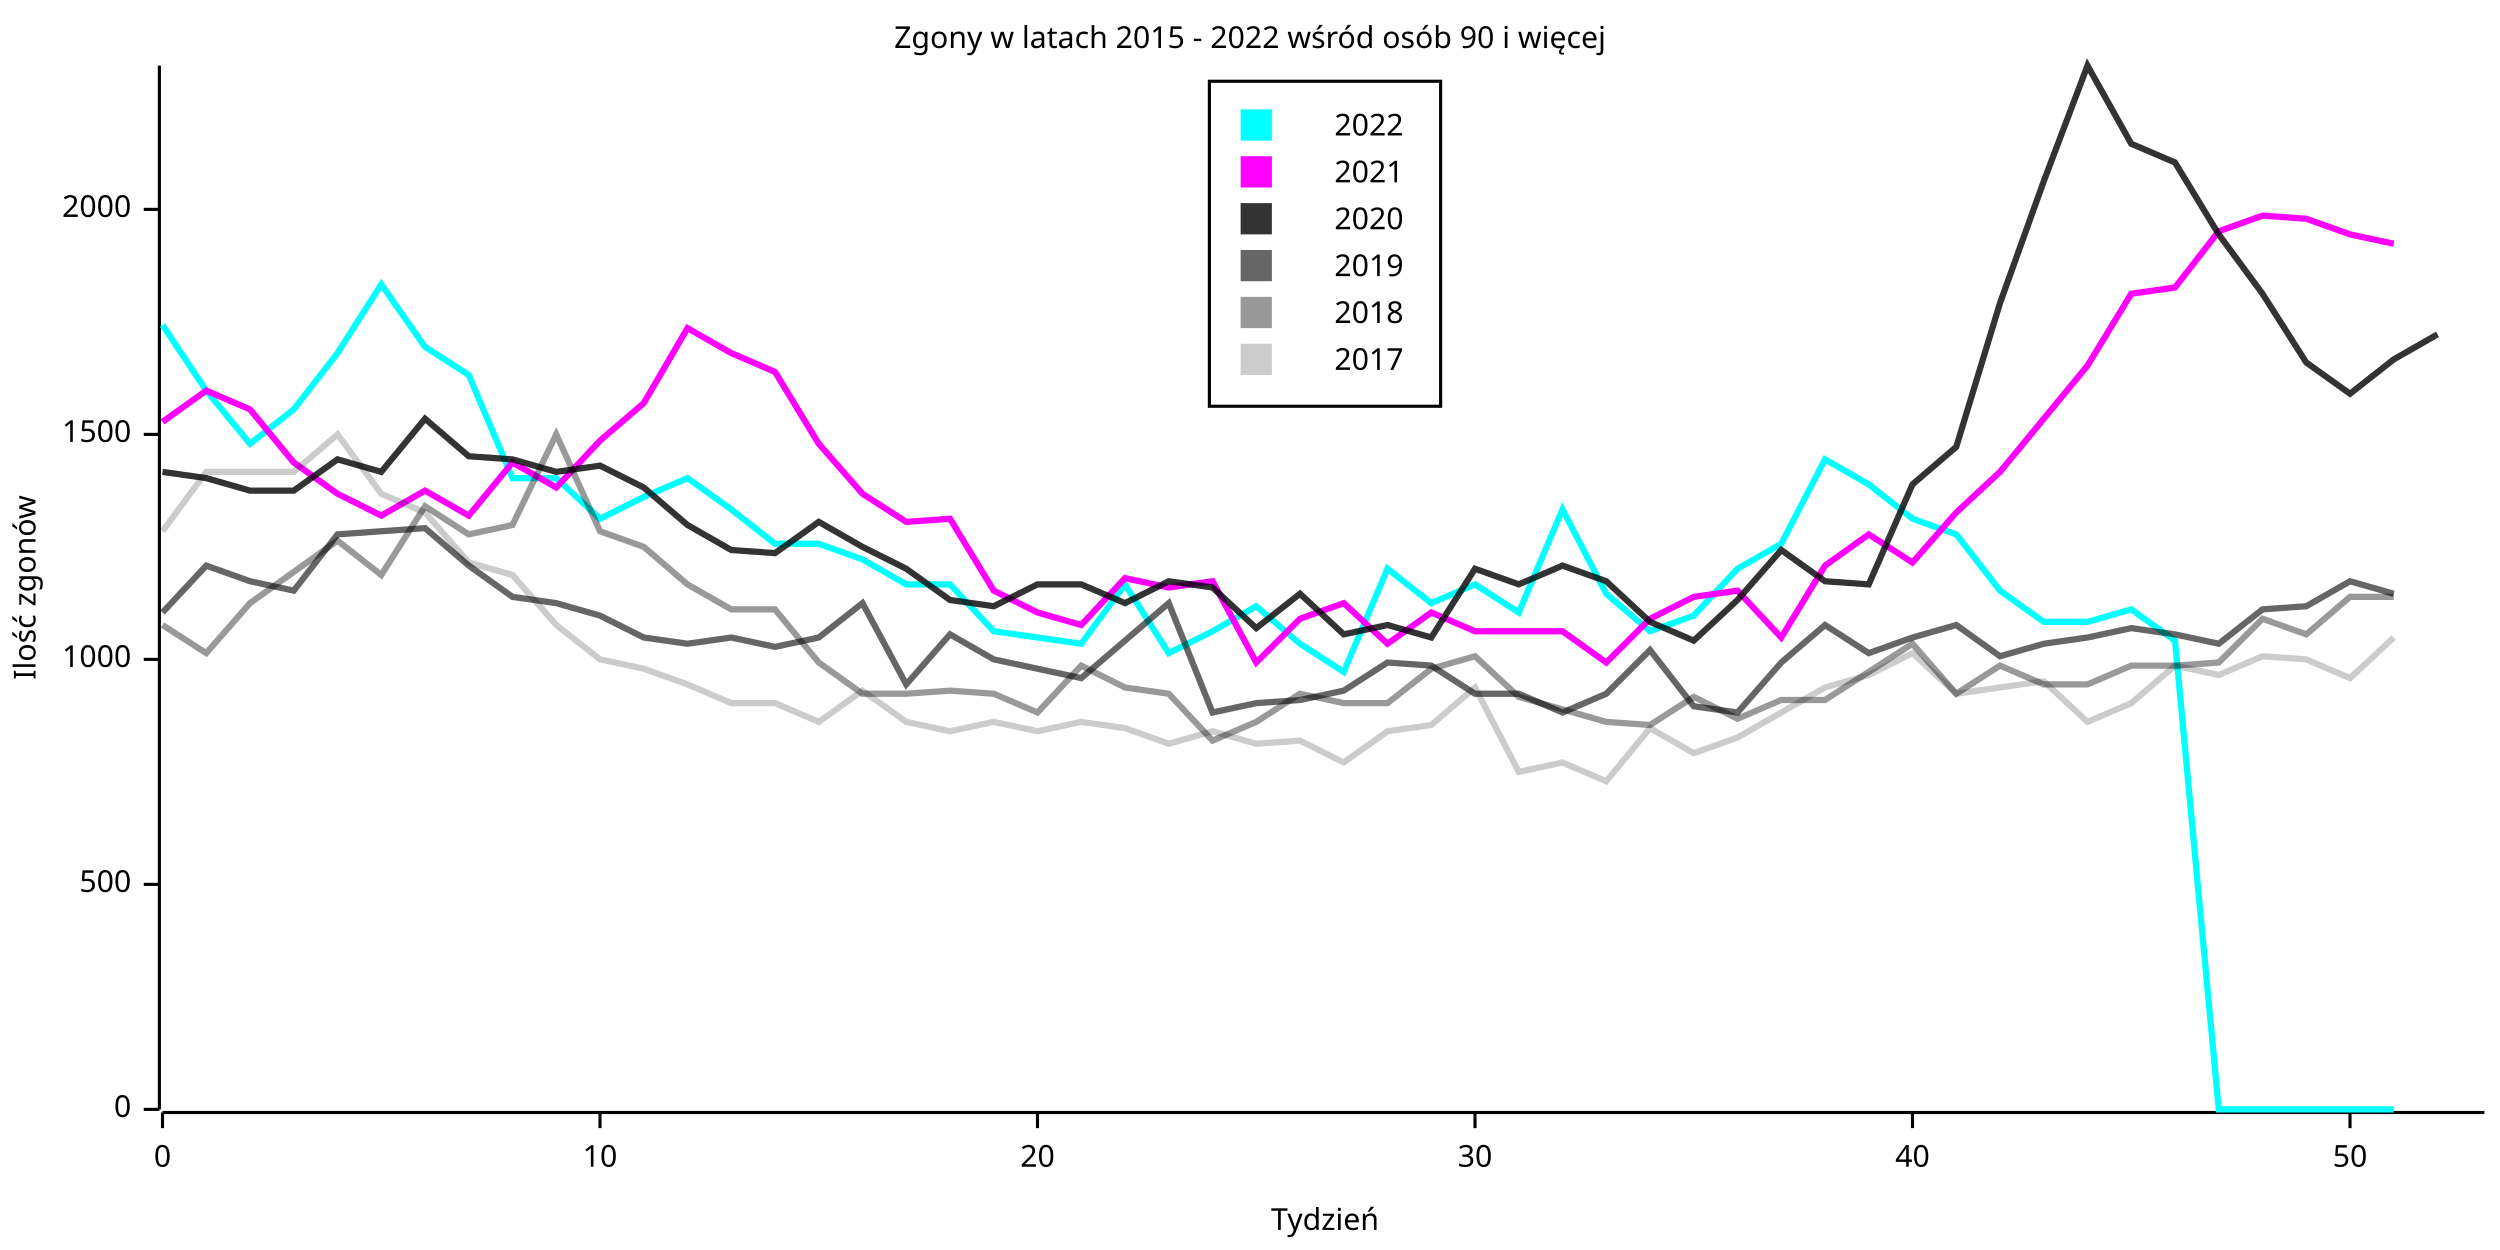
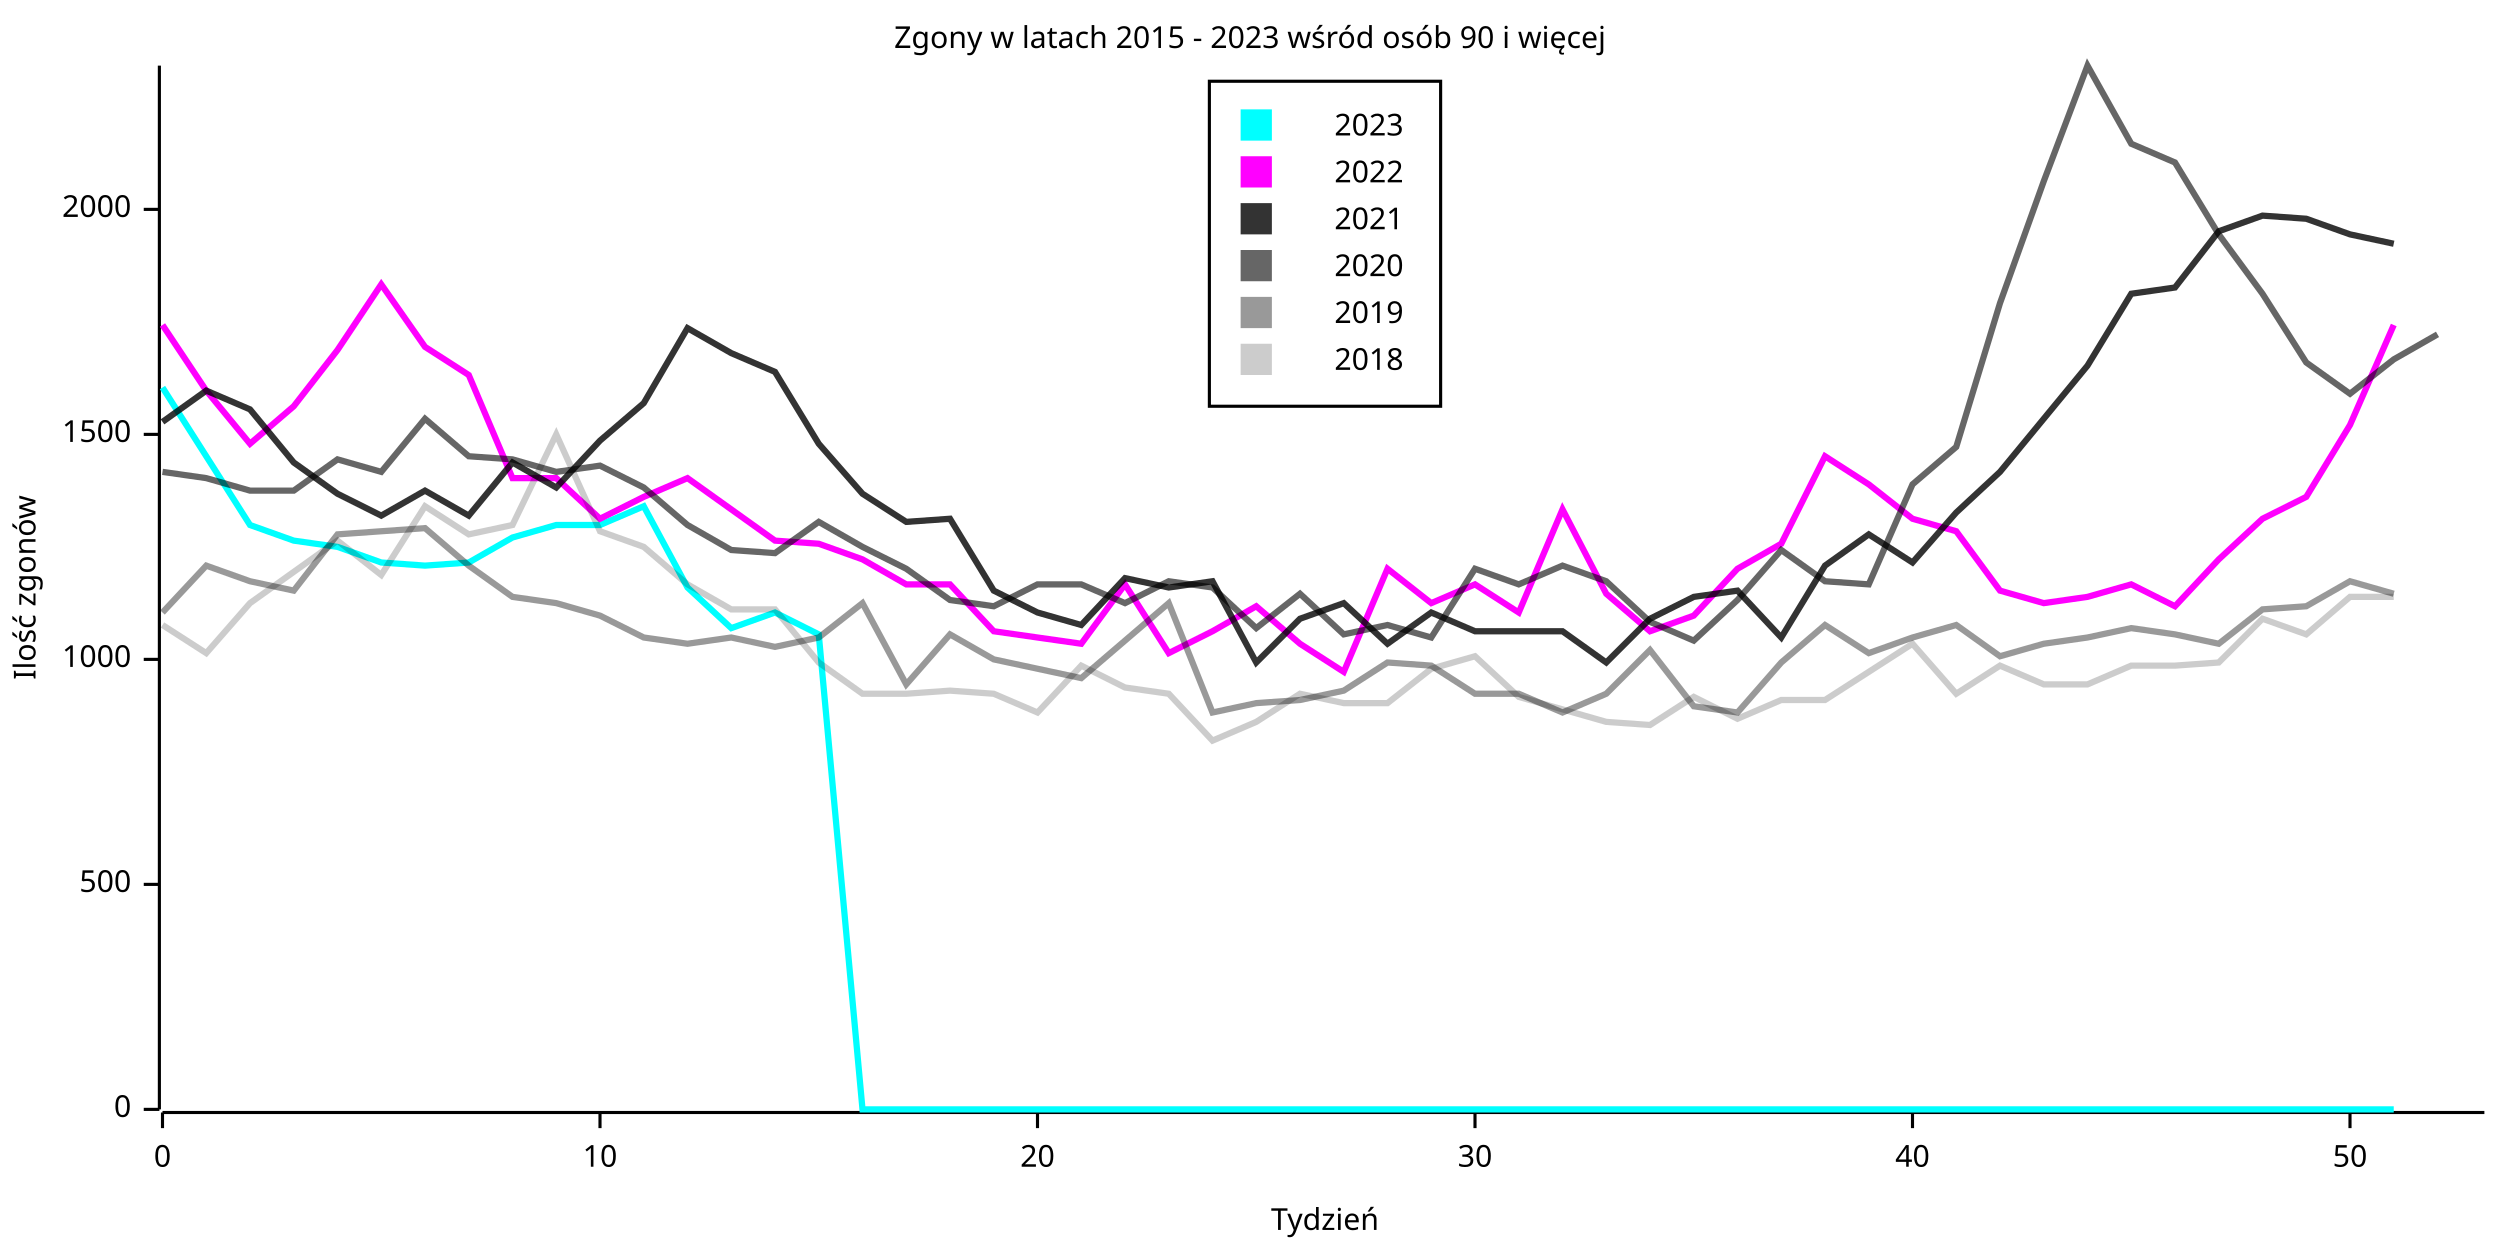
<svg xmlns="http://www.w3.org/2000/svg" width="800" height="400" viewBox="0 0 800 400">
  <rect x="0" y="0" width="800" height="400" opacity="1" fill="#FFFFFF" stroke="none" />
  <text x="400" y="8" dy="0.76em" text-anchor="middle" font-family="sans-serif" font-size="9.677" opacity="1" fill="#000000">
- Zgony w latach 2015 - 2022 wśród osób 90 i więcej
+ Zgony w latach 2015 - 2023 wśród osób 90 i więcej
</text>
  <text x="4" y="188" dy="0.76em" text-anchor="middle" font-family="sans-serif" font-size="9.677" opacity="1" fill="#000000" transform="rotate(270, 4, 188)">
Ilość zgonów
</text>
  <text x="424" y="396" dy="-0.5ex" text-anchor="middle" font-family="sans-serif" font-size="9.677" opacity="1" fill="#000000">
Tydzień
</text>
  <polyline fill="none" opacity="1" stroke="#000000" stroke-width="1" points="51,21 51,355 " />
  <text x="42" y="355" dy="0.5ex" text-anchor="end" font-family="sans-serif" font-size="9.677" opacity="1" fill="#000000">
0
</text>
  <polyline fill="none" opacity="1" stroke="#000000" stroke-width="1" points="46,355 51,355 " />
  <text x="42" y="283" dy="0.5ex" text-anchor="end" font-family="sans-serif" font-size="9.677" opacity="1" fill="#000000">
500
</text>
  <polyline fill="none" opacity="1" stroke="#000000" stroke-width="1" points="46,283 51,283 " />
  <text x="42" y="211" dy="0.5ex" text-anchor="end" font-family="sans-serif" font-size="9.677" opacity="1" fill="#000000">
1000
</text>
  <polyline fill="none" opacity="1" stroke="#000000" stroke-width="1" points="46,211 51,211 " />
  <text x="42" y="139" dy="0.5ex" text-anchor="end" font-family="sans-serif" font-size="9.677" opacity="1" fill="#000000">
1500
</text>
  <polyline fill="none" opacity="1" stroke="#000000" stroke-width="1" points="46,139 51,139 " />
  <text x="42" y="67" dy="0.5ex" text-anchor="end" font-family="sans-serif" font-size="9.677" opacity="1" fill="#000000">
2000
</text>
  <polyline fill="none" opacity="1" stroke="#000000" stroke-width="1" points="46,67 51,67 " />
  <polyline fill="none" opacity="1" stroke="#000000" stroke-width="1" points="52,356 795,356 " />
  <text x="52" y="366" dy="0.76em" text-anchor="middle" font-family="sans-serif" font-size="9.677" opacity="1" fill="#000000">
0
</text>
  <polyline fill="none" opacity="1" stroke="#000000" stroke-width="1" points="52,356 52,361 " />
  <text x="192" y="366" dy="0.76em" text-anchor="middle" font-family="sans-serif" font-size="9.677" opacity="1" fill="#000000">
10
</text>
  <polyline fill="none" opacity="1" stroke="#000000" stroke-width="1" points="192,356 192,361 " />
  <text x="332" y="366" dy="0.76em" text-anchor="middle" font-family="sans-serif" font-size="9.677" opacity="1" fill="#000000">
20
</text>
  <polyline fill="none" opacity="1" stroke="#000000" stroke-width="1" points="332,356 332,361 " />
  <text x="472" y="366" dy="0.76em" text-anchor="middle" font-family="sans-serif" font-size="9.677" opacity="1" fill="#000000">
30
</text>
  <polyline fill="none" opacity="1" stroke="#000000" stroke-width="1" points="472,356 472,361 " />
  <text x="612" y="366" dy="0.76em" text-anchor="middle" font-family="sans-serif" font-size="9.677" opacity="1" fill="#000000">
40
</text>
  <polyline fill="none" opacity="1" stroke="#000000" stroke-width="1" points="612,356 612,361 " />
  <text x="752" y="366" dy="0.76em" text-anchor="middle" font-family="sans-serif" font-size="9.677" opacity="1" fill="#000000">
50
</text>
  <polyline fill="none" opacity="1" stroke="#000000" stroke-width="1" points="752,356 752,361 " />
-   <polyline fill="none" opacity="1" stroke="#00FFFF" stroke-width="2" points="52,104 66,125 80,142 94,131 108,113 122,91 136,111 150,120 164,153 178,153 192,166 206,159 220,153 234,163 248,174 262,174 276,179 290,187 304,187 318,202 332,204 346,206 360,187 374,209 388,202 402,194 416,206 430,215 444,182 458,193 472,187 486,196 500,163 514,190 528,202 542,197 556,182 570,174 584,147 598,155 612,166 626,171 640,189 654,199 668,199 682,195 696,205 710,355 724,355 738,355 752,355 766,355 " />
-   <polyline fill="none" opacity="1" stroke="#FF00FF" stroke-width="2" points="52,135 66,125 80,131 94,148 108,158 122,165 136,157 150,165 164,148 178,156 192,141 206,129 220,105 234,113 248,119 262,142 276,158 290,167 304,166 318,189 332,196 346,200 360,185 374,188 388,186 402,212 416,198 430,193 444,206 458,196 472,202 486,202 500,202 514,212 528,198 542,191 556,189 570,204 584,181 598,171 612,180 626,164 640,151 654,134 668,117 682,94 696,92 710,74 724,69 738,70 752,75 766,78 " />
-   <polyline fill="none" opacity="0.8" stroke="#000000" stroke-width="2" points="52,151 66,153 80,157 94,157 108,147 122,151 136,134 150,146 164,147 178,151 192,149 206,156 220,168 234,176 248,177 262,167 276,175 290,182 304,192 318,194 332,187 346,187 360,193 374,186 388,188 402,201 416,190 430,203 444,200 458,204 472,182 486,187 500,181 514,186 528,199 542,205 556,192 570,176 584,186 598,187 612,155 626,143 640,97 654,58 668,21 682,46 696,52 710,75 724,94 738,116 752,126 766,115 780,107 " />
-   <polyline fill="none" opacity="0.6" stroke="#000000" stroke-width="2" points="52,196 66,181 80,186 94,189 108,171 122,170 136,169 150,181 164,191 178,193 192,197 206,204 220,206 234,204 248,207 262,204 276,193 290,219 304,203 318,211 332,214 346,217 360,205 374,193 388,228 402,225 416,224 430,221 444,212 458,213 472,222 486,222 500,228 514,222 528,208 542,226 556,228 570,212 584,200 598,209 612,204 626,200 640,210 654,206 668,204 682,201 696,203 710,206 724,195 738,194 752,186 766,190 " />
-   <polyline fill="none" opacity="0.4" stroke="#000000" stroke-width="2" points="52,200 66,209 80,193 94,183 108,173 122,184 136,162 150,171 164,168 178,139 192,170 206,175 220,187 234,195 248,195 262,212 276,222 290,222 304,221 318,222 332,228 346,213 360,220 374,222 388,237 402,231 416,222 430,225 444,225 458,214 472,210 486,223 500,227 514,231 528,232 542,223 556,230 570,224 584,224 598,215 612,206 626,222 640,213 654,219 668,219 682,213 696,213 710,212 724,198 738,203 752,191 766,191 " />
-   <polyline fill="none" opacity="0.2" stroke="#000000" stroke-width="2" points="52,170 66,151 80,151 94,151 108,139 122,158 136,164 150,180 164,184 178,200 192,211 206,214 220,219 234,225 248,225 262,231 276,221 290,231 304,234 318,231 332,234 346,231 360,233 374,238 388,234 402,238 416,237 430,244 444,234 458,232 472,220 486,247 500,244 514,250 528,233 542,241 556,236 570,228 584,220 598,216 612,209 626,222 640,220 654,218 668,231 682,225 696,213 710,216 724,210 738,211 752,217 766,204 " />
+   <polyline fill="none" opacity="1" stroke="#00FFFF" stroke-width="2" points="52,124 66,146 80,168 94,173 108,175 122,180 136,181 150,180 164,172 178,168 192,168 206,162 220,188 234,201 248,196 262,203 276,355 290,355 304,355 318,355 332,355 346,355 360,355 374,355 388,355 402,355 416,355 430,355 444,355 458,355 472,355 486,355 500,355 514,355 528,355 542,355 556,355 570,355 584,355 598,355 612,355 626,355 640,355 654,355 668,355 682,355 696,355 710,355 724,355 738,355 752,355 766,355 " />
+   <polyline fill="none" opacity="1" stroke="#FF00FF" stroke-width="2" points="52,104 66,125 80,142 94,130 108,112 122,91 136,111 150,120 164,153 178,153 192,166 206,159 220,153 234,163 248,173 262,174 276,179 290,187 304,187 318,202 332,204 346,206 360,187 374,209 388,202 402,194 416,206 430,215 444,182 458,193 472,187 486,196 500,163 514,190 528,202 542,197 556,182 570,174 584,146 598,155 612,166 626,170 640,189 654,193 668,191 682,187 696,194 710,179 724,166 738,159 752,136 766,104 " />
+   <polyline fill="none" opacity="0.8" stroke="#000000" stroke-width="2" points="52,135 66,125 80,131 94,148 108,158 122,165 136,157 150,165 164,148 178,156 192,141 206,129 220,105 234,113 248,119 262,142 276,158 290,167 304,166 318,189 332,196 346,200 360,185 374,188 388,186 402,212 416,198 430,193 444,206 458,196 472,202 486,202 500,202 514,212 528,198 542,191 556,189 570,204 584,181 598,171 612,180 626,164 640,151 654,134 668,117 682,94 696,92 710,74 724,69 738,70 752,75 766,78 " />
+   <polyline fill="none" opacity="0.6" stroke="#000000" stroke-width="2" points="52,151 66,153 80,157 94,157 108,147 122,151 136,134 150,146 164,147 178,151 192,149 206,156 220,168 234,176 248,177 262,167 276,175 290,182 304,192 318,194 332,187 346,187 360,193 374,186 388,188 402,201 416,190 430,203 444,200 458,204 472,182 486,187 500,181 514,186 528,199 542,205 556,192 570,176 584,186 598,187 612,155 626,143 640,97 654,58 668,21 682,46 696,52 710,75 724,94 738,116 752,126 766,115 780,107 " />
+   <polyline fill="none" opacity="0.4" stroke="#000000" stroke-width="2" points="52,196 66,181 80,186 94,189 108,171 122,170 136,169 150,181 164,191 178,193 192,197 206,204 220,206 234,204 248,207 262,204 276,193 290,219 304,203 318,211 332,214 346,217 360,205 374,193 388,228 402,225 416,224 430,221 444,212 458,213 472,222 486,222 500,228 514,222 528,208 542,226 556,228 570,212 584,200 598,209 612,204 626,200 640,210 654,206 668,204 682,201 696,203 710,206 724,195 738,194 752,186 766,190 " />
+   <polyline fill="none" opacity="0.2" stroke="#000000" stroke-width="2" points="52,200 66,209 80,193 94,183 108,173 122,184 136,162 150,171 164,168 178,139 192,170 206,175 220,187 234,195 248,195 262,212 276,222 290,222 304,221 318,222 332,228 346,213 360,220 374,222 388,237 402,231 416,222 430,225 444,225 458,214 472,210 486,223 500,227 514,231 528,232 542,223 556,230 570,224 584,224 598,215 612,206 626,222 640,213 654,219 668,219 682,213 696,213 710,212 724,198 738,203 752,191 766,191 " />
  <rect x="387" y="26" width="74" height="104" opacity="1" fill="none" stroke="#000000" />
  <text x="427" y="36" dy="0.76em" text-anchor="start" font-family="sans-serif" font-size="9.677" opacity="1" fill="#000000">
+ 2023
+ </text>
+   <text x="427" y="51" dy="0.76em" text-anchor="start" font-family="sans-serif" font-size="9.677" opacity="1" fill="#000000">
2022
</text>
-   <text x="427" y="51" dy="0.76em" text-anchor="start" font-family="sans-serif" font-size="9.677" opacity="1" fill="#000000">
+   <text x="427" y="66" dy="0.76em" text-anchor="start" font-family="sans-serif" font-size="9.677" opacity="1" fill="#000000">
2021
</text>
-   <text x="427" y="66" dy="0.76em" text-anchor="start" font-family="sans-serif" font-size="9.677" opacity="1" fill="#000000">
+   <text x="427" y="81" dy="0.76em" text-anchor="start" font-family="sans-serif" font-size="9.677" opacity="1" fill="#000000">
2020
</text>
-   <text x="427" y="81" dy="0.76em" text-anchor="start" font-family="sans-serif" font-size="9.677" opacity="1" fill="#000000">
+   <text x="427" y="96" dy="0.76em" text-anchor="start" font-family="sans-serif" font-size="9.677" opacity="1" fill="#000000">
2019
</text>
-   <text x="427" y="96" dy="0.76em" text-anchor="start" font-family="sans-serif" font-size="9.677" opacity="1" fill="#000000">
+   <text x="427" y="111" dy="0.76em" text-anchor="start" font-family="sans-serif" font-size="9.677" opacity="1" fill="#000000">
2018
- </text>
-   <text x="427" y="111" dy="0.76em" text-anchor="start" font-family="sans-serif" font-size="9.677" opacity="1" fill="#000000">
- 2017
</text>
  <rect x="397" y="35" width="10" height="10" opacity="1" fill="#00FFFF" stroke="none" />
  <rect x="397" y="50" width="10" height="10" opacity="1" fill="#FF00FF" stroke="none" />
  <rect x="397" y="65" width="10" height="10" opacity="0.8" fill="#000000" stroke="none" />
  <rect x="397" y="80" width="10" height="10" opacity="0.6" fill="#000000" stroke="none" />
  <rect x="397" y="95" width="10" height="10" opacity="0.4" fill="#000000" stroke="none" />
  <rect x="397" y="110" width="10" height="10" opacity="0.2" fill="#000000" stroke="none" />
</svg>
